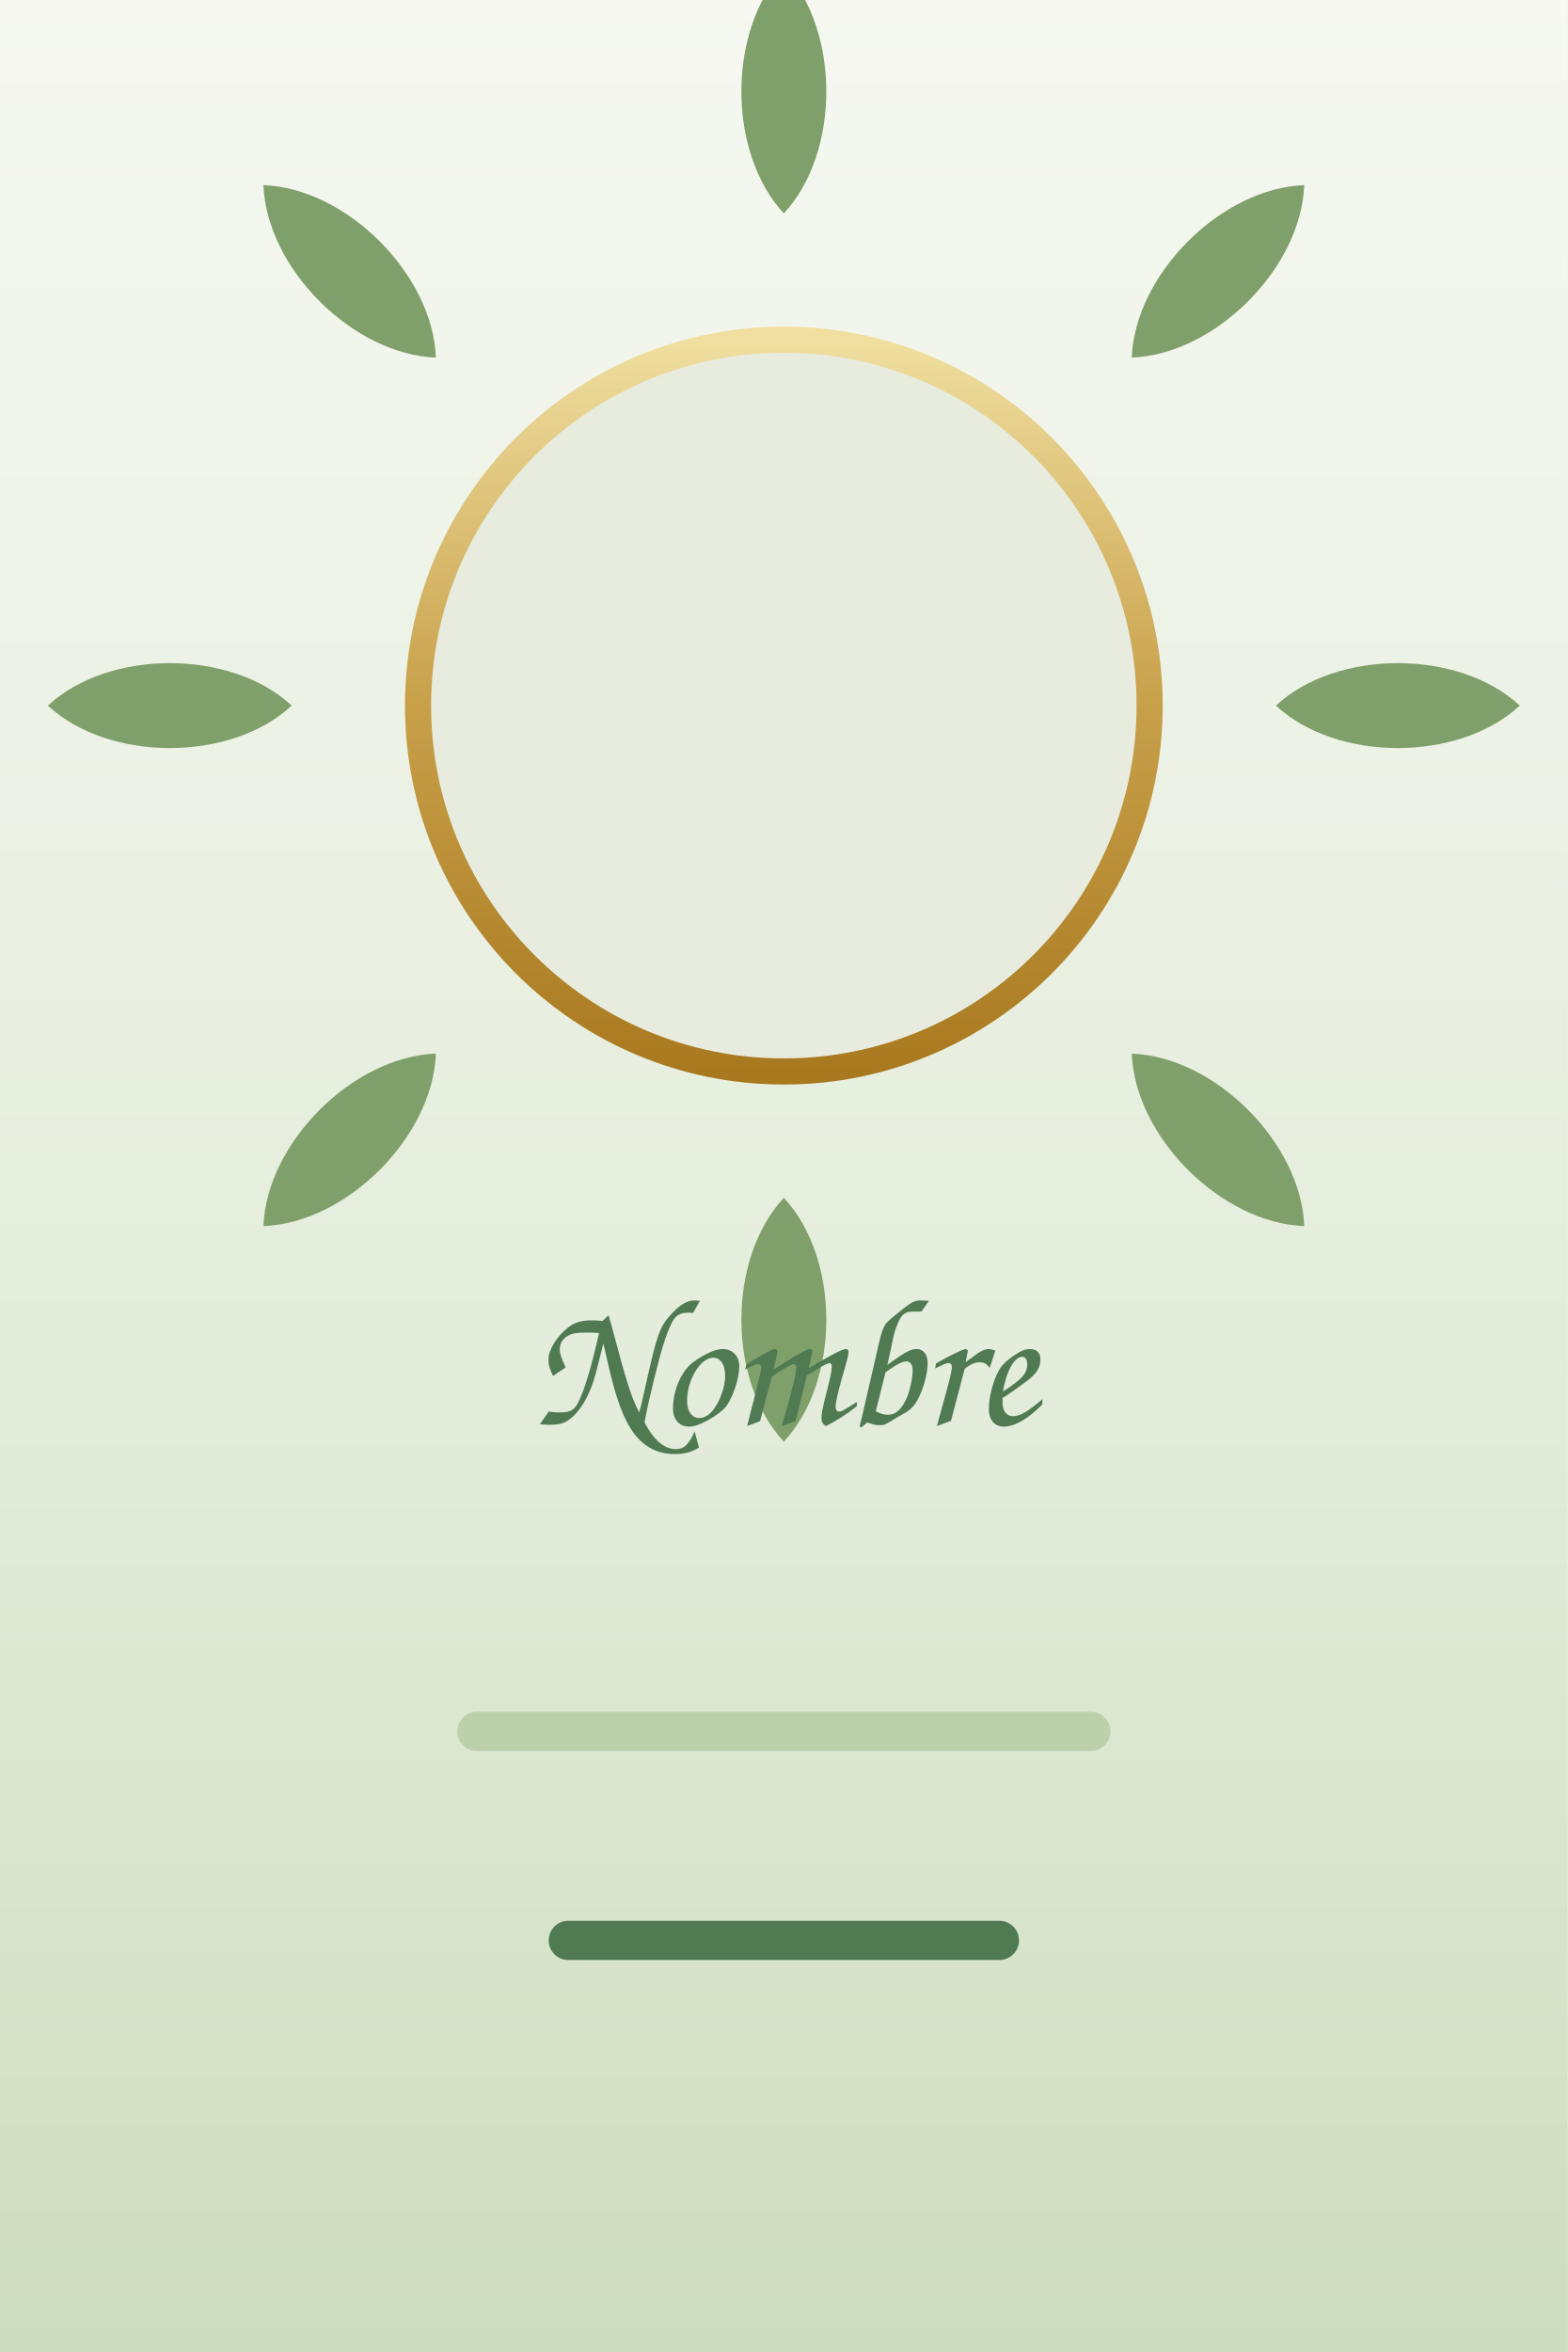
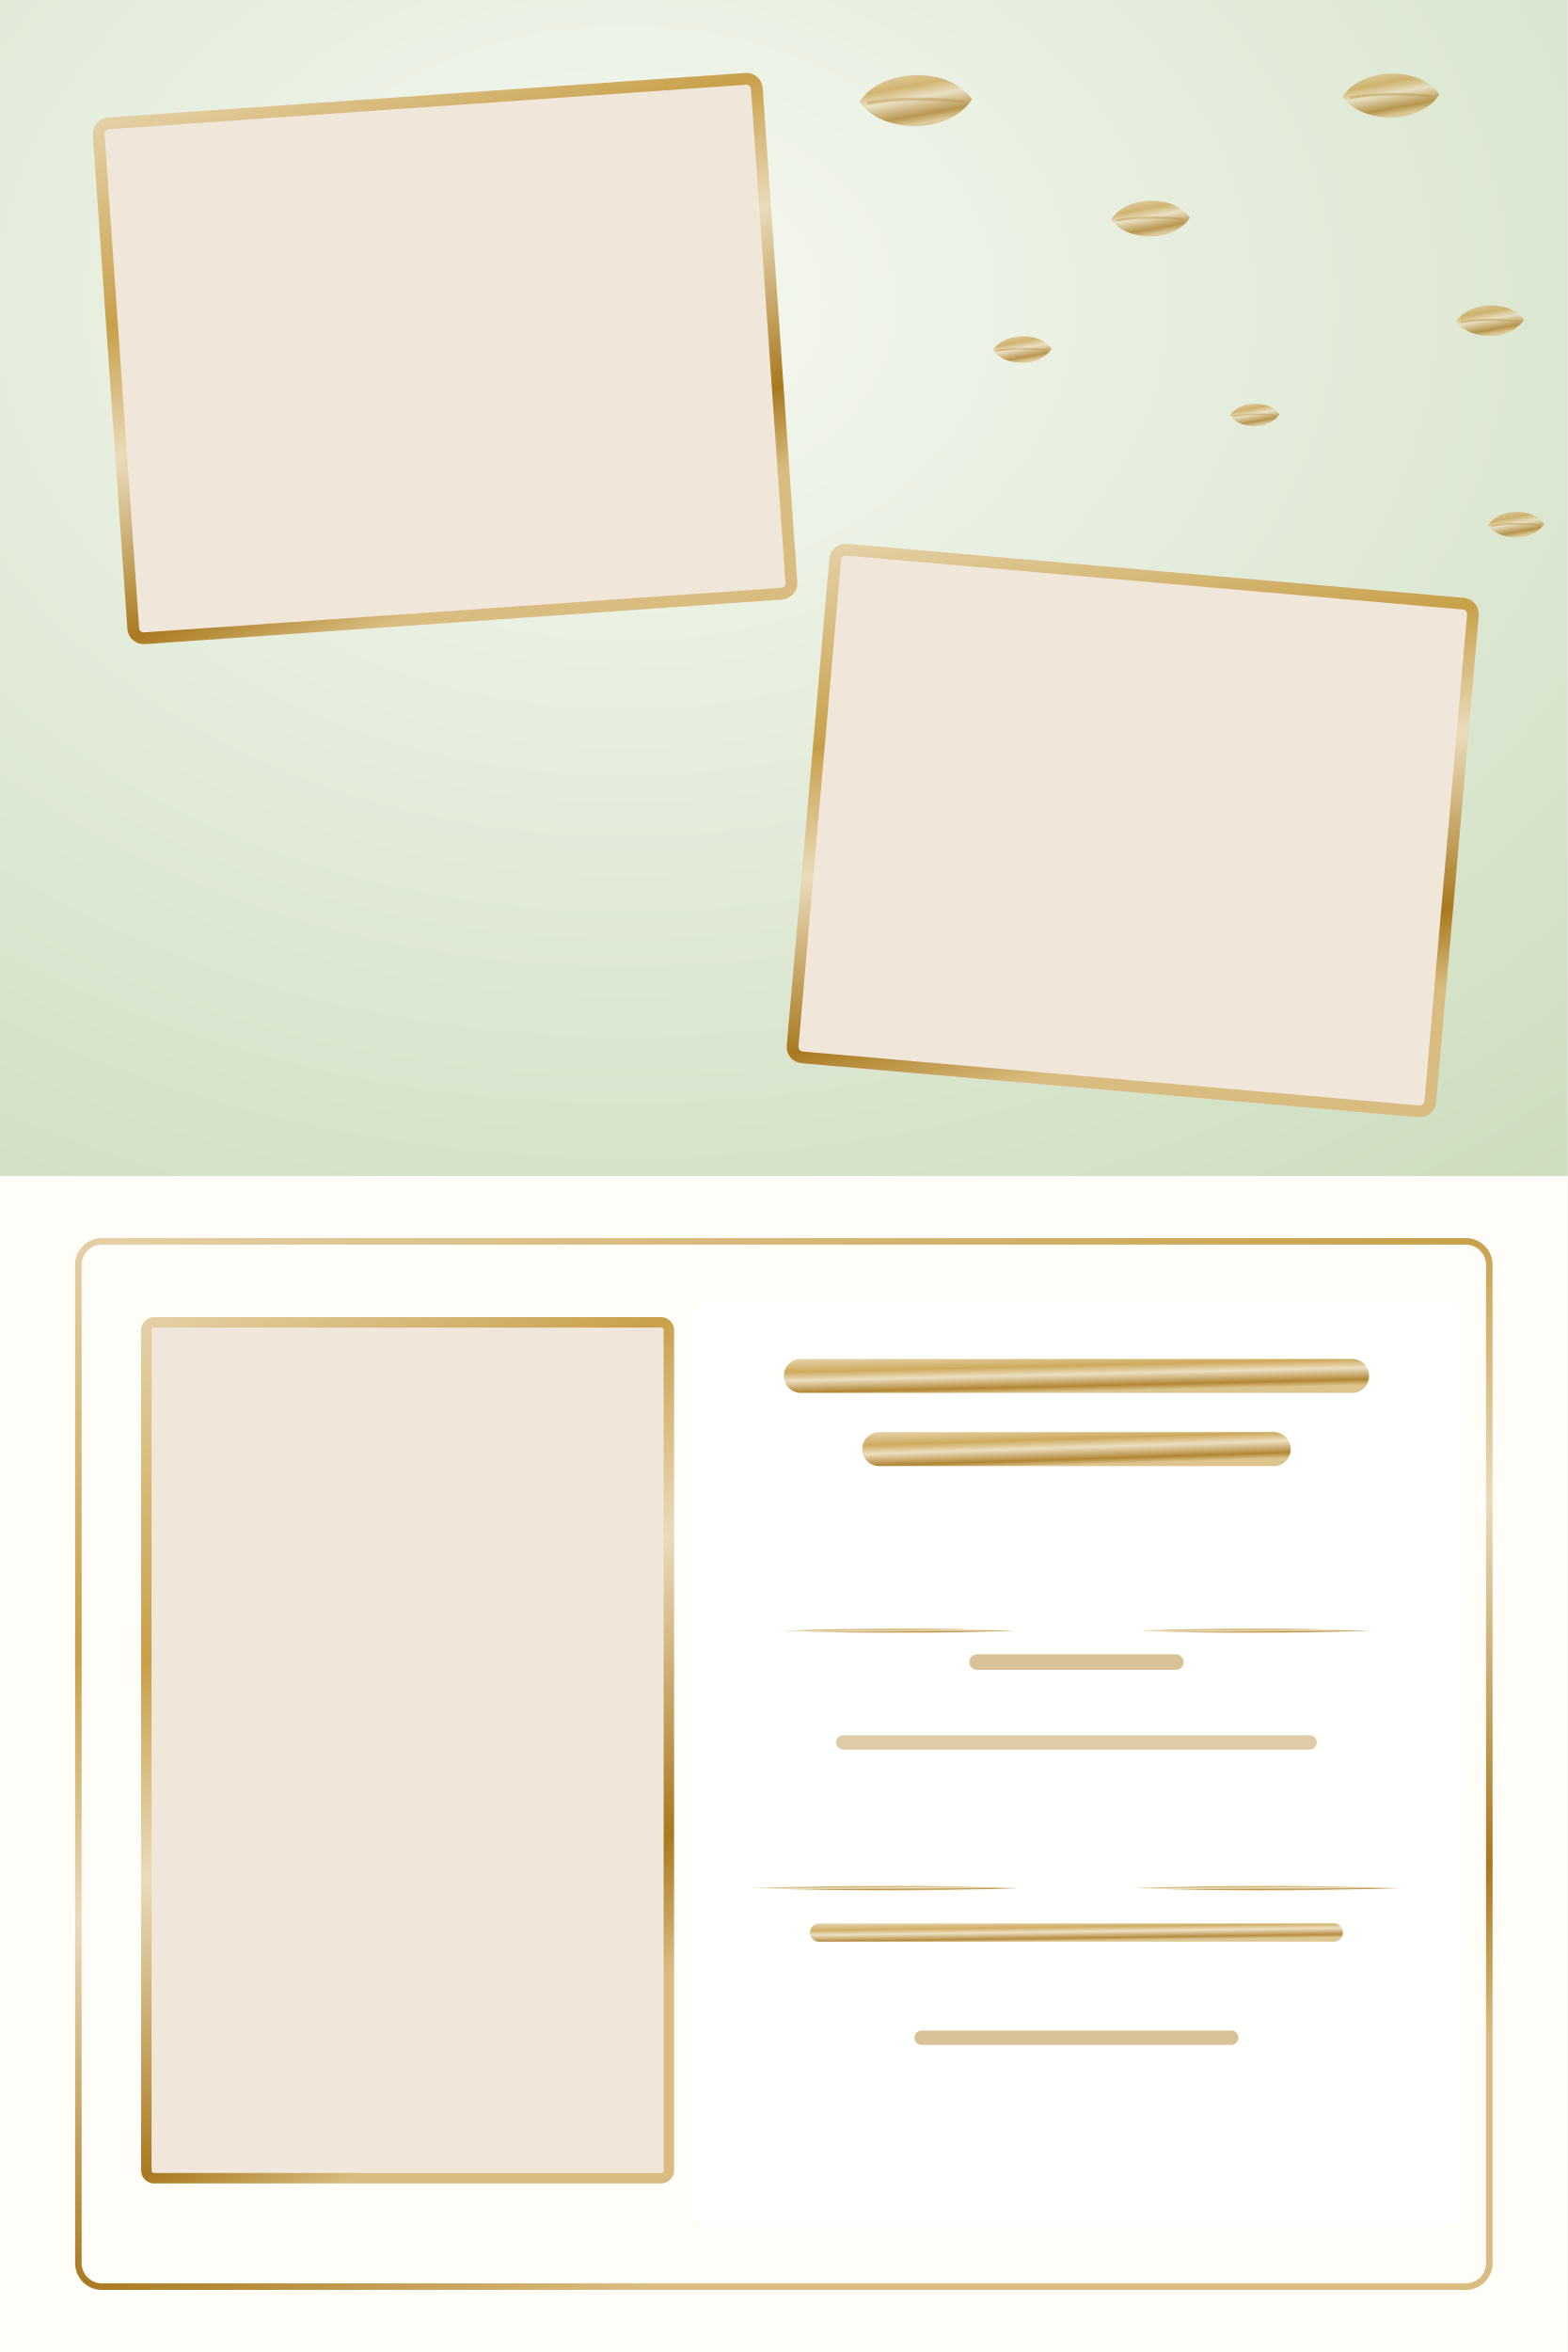
- <svg xmlns="http://www.w3.org/2000/svg" viewBox="0 0 240 360" width="240" height="360">
+ <svg xmlns="http://www.w3.org/2000/svg" viewBox="0 0 1200 1800" width="400" height="600">
  <defs>
-     <linearGradient id="tsage" x1="0" y1="0" x2="0" y2="1">
+     <radialGradient id="tb" cx="40%" cy="26%" r="94%">
      <stop offset="0%" stop-color="#f6f8f1" />
-       <stop offset="60%" stop-color="#e3ecda" />
+       <stop offset="46%" stop-color="#e3ecda" />
      <stop offset="100%" stop-color="#cdddbf" />
+     </radialGradient>
+     <linearGradient id="g" x1="0" y1="0" x2="0.4" y2="1">
+       <stop offset="0%" stop-color="#e4d0a5" />
+       <stop offset="34%" stop-color="#c8a04a" />
+       <stop offset="56%" stop-color="#eadbba" />
+       <stop offset="86%" stop-color="#a9791f" />
+       <stop offset="100%" stop-color="#d9bd80" />
    </linearGradient>
-     <linearGradient id="tbg" x1="0" y1="0" x2="0" y2="1">
-       <stop offset="0%" stop-color="#f0dfa0" />
-       <stop offset="50%" stop-color="#c8a04a" />
-       <stop offset="100%" stop-color="#a9791f" />
-     </linearGradient>
-     <symbol id="tbleaf" viewBox="-30 -12 60 24">
-       <path d="M-28,0 C-14,-13 14,-13 28,0 C14,13 -14,13 -28,0 Z" fill="#7fa06a" />
+     <symbol id="mo" viewBox="-50 -50 100 100">
+       <path d="M-42,0 C-26,-26 26,-28 44,-2 C26,26 -26,24 -42,0 Z" />
+       <path d="M-36,1 C-16,-3 18,-3 38,0" fill="none" stroke="currentColor" stroke-width="2.4" opacity="0.45" />
    </symbol>
  </defs>
-   <rect width="240" height="360" fill="url(#tsage)" />
-   <g transform="translate(120,108)">
-     <use href="#tbleaf" width="40" height="16" transform="rotate(0) translate(74,-8)" />
-     <use href="#tbleaf" width="40" height="16" transform="rotate(45) translate(74,-8)" />
-     <use href="#tbleaf" width="40" height="16" transform="rotate(90) translate(74,-8)" />
-     <use href="#tbleaf" width="40" height="16" transform="rotate(135) translate(74,-8)" />
-     <use href="#tbleaf" width="40" height="16" transform="rotate(180) translate(74,-8)" />
-     <use href="#tbleaf" width="40" height="16" transform="rotate(225) translate(74,-8)" />
-     <use href="#tbleaf" width="40" height="16" transform="rotate(270) translate(74,-8)" />
-     <use href="#tbleaf" width="40" height="16" transform="rotate(315) translate(74,-8)" />
+   <rect x="0" y="0" width="1200" height="900" fill="url(#tb)" />
+   <g fill="url(#g)" color="#a9791f" opacity="0.75">
+     <use href="#mo" x="-50" y="-50" width="100" height="100" transform="translate(700,78) scale(1)" />
+     <use href="#mo" x="-50" y="-50" width="100" height="100" transform="translate(880,168) scale(0.7)" />
+     <use href="#mo" x="-50" y="-50" width="100" height="100" transform="translate(1064,74) scale(0.86)" />
+     <use href="#mo" x="-50" y="-50" width="100" height="100" transform="translate(1140,246) scale(0.6)" />
+     <use href="#mo" x="-50" y="-50" width="100" height="100" transform="translate(782,268) scale(0.52)" />
+     <use href="#mo" x="-50" y="-50" width="100" height="100" transform="translate(960,318) scale(0.44)" />
+     <use href="#mo" x="-50" y="-50" width="100" height="100" transform="translate(1160,402) scale(0.5)" />
  </g>
-   <circle cx="120" cy="108" r="56" fill="#e7ecdf" stroke="url(#tbg)" stroke-width="4" />
-   <text x="120" y="218" font-family="'Segoe Script','Brush Script MT',cursive" font-size="28" fill="#4f7a52" text-anchor="middle">Nombre</text>
-   <line x1="64" y1="234" x2="176" y2="234" stroke="url(#tbg)" stroke-width="2" />
-   <rect x="70" y="262" width="100" height="6" rx="3" fill="#bcd0ab" />
-   <rect x="84" y="294" width="72" height="6" rx="3" fill="#4f7a52" />
+   <g transform="translate(75,95) rotate(-4)">
+     <rect width="505" height="395" rx="8" fill="#f0e6da" />
+     <rect width="505" height="395" rx="8" fill="none" stroke="url(#g)" stroke-width="9" />
+   </g>
+   <g transform="translate(640,420) rotate(5)">
+     <rect width="490" height="390" rx="8" fill="#f0e6da" />
+     <rect width="490" height="390" rx="8" fill="none" stroke="url(#g)" stroke-width="9" />
+   </g>
+   <rect x="0" y="900" width="1200" height="900" fill="#fffdf8" />
+   <g transform="translate(0,900)">
+     <rect x="60" y="50" width="1080" height="800" rx="18" fill="#fffdf8" />
+     <rect x="60" y="50" width="1080" height="800" rx="18" fill="none" stroke="url(#g)" stroke-width="5" />
+     <rect x="528" y="96" width="592" height="708" rx="14" fill="#ffffff" opacity="0.92" />
+     <rect x="112" y="112" width="400" height="655" rx="6" fill="#f0e6da" />
+     <rect x="112" y="112" width="400" height="655" rx="6" fill="none" stroke="url(#g)" stroke-width="8" />
+     <rect x="600" y="140" width="448" height="26" rx="13" fill="url(#g)" opacity="0.9" />
+     <rect x="660" y="196" width="328" height="26" rx="13" fill="url(#g)" opacity="0.9" />
+     <path d="M600,348 Q690,344.6 776,348 Q690,351.4 600,348 Z" fill="url(#g)" opacity="0.8" />
+     <path d="M1048,348 Q958,344.6 872,348 Q958,351.4 1048,348 Z" fill="url(#g)" opacity="0.8" />
+     <rect x="742" y="366" width="164" height="12" rx="6" fill="#a9791f" opacity="0.45" />
+     <rect x="640" y="428" width="368" height="11" rx="5.5" fill="#a9791f" opacity="0.38" />
+     <path d="M576,545 Q684,541.4 780,545 Q684,548.6 576,545 Z" fill="url(#g)" opacity="0.8" />
+     <path d="M1072,545 Q964,541.4 868,545 Q964,548.6 1072,545 Z" fill="url(#g)" opacity="0.8" />
+     <rect x="620" y="572" width="408" height="14" rx="7" fill="url(#g)" opacity="0.85" />
+     <rect x="700" y="654" width="248" height="11" rx="5.5" fill="#a9791f" opacity="0.45" />
+   </g>
</svg>
